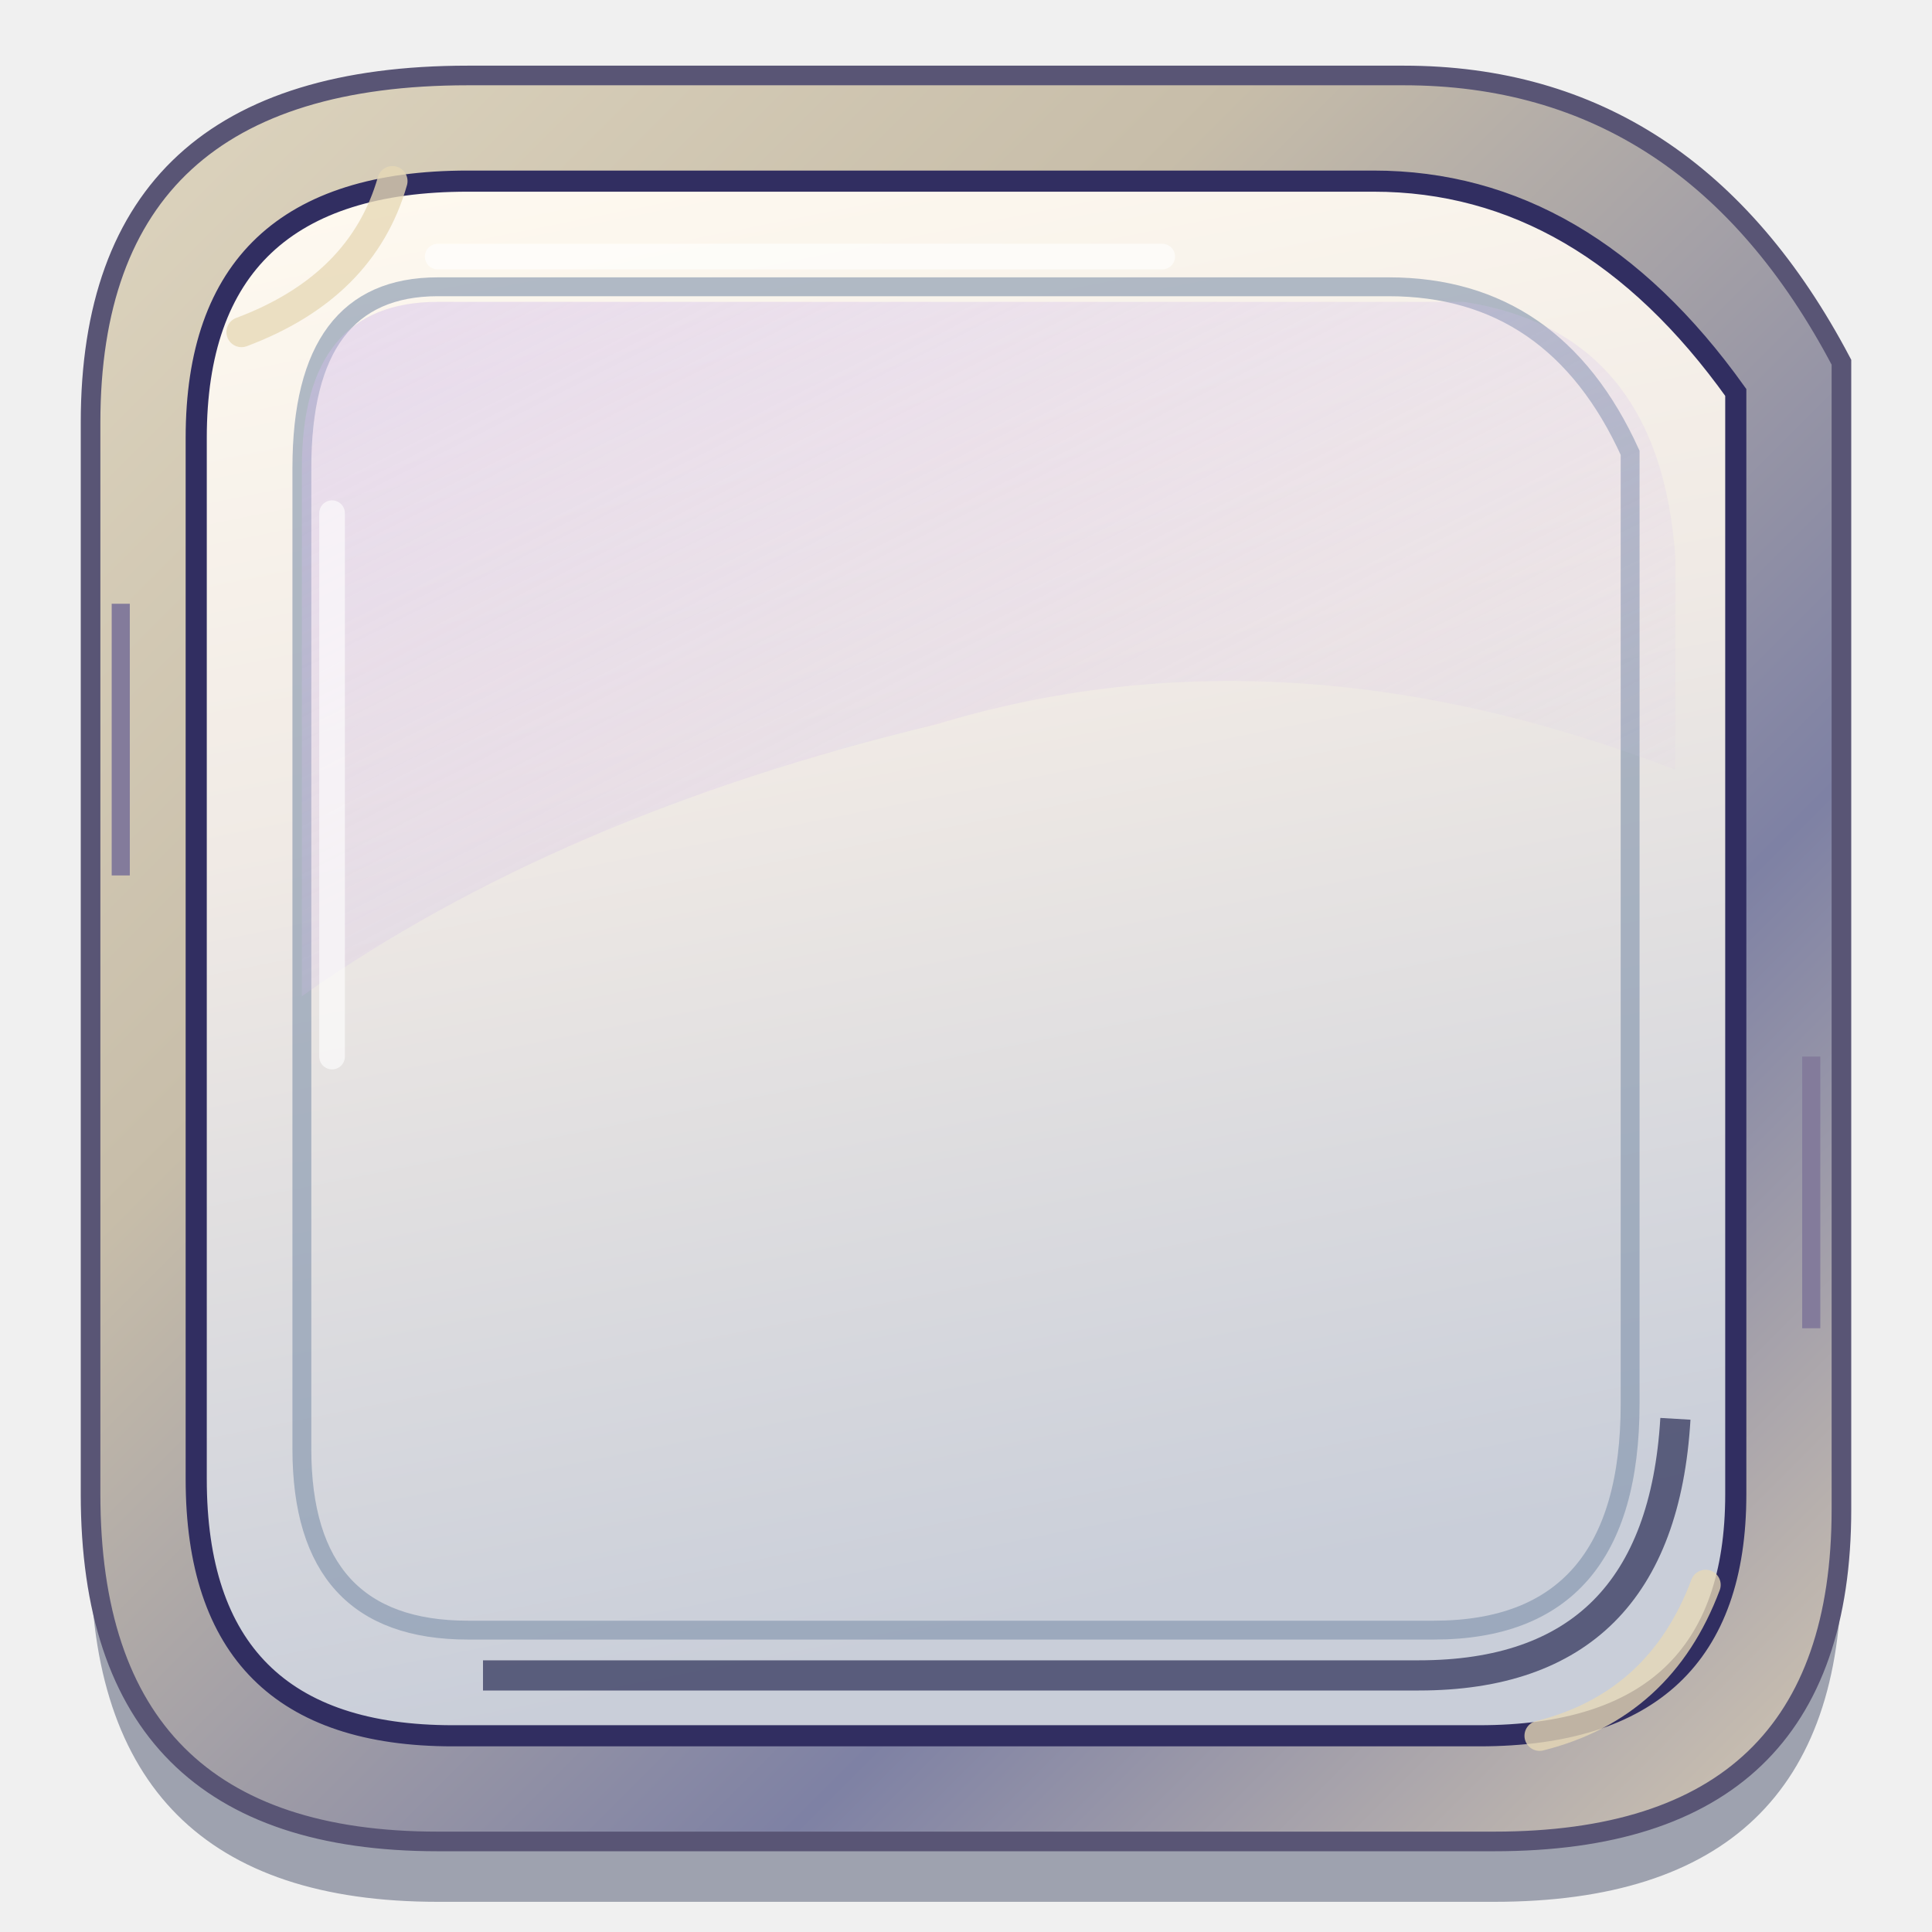
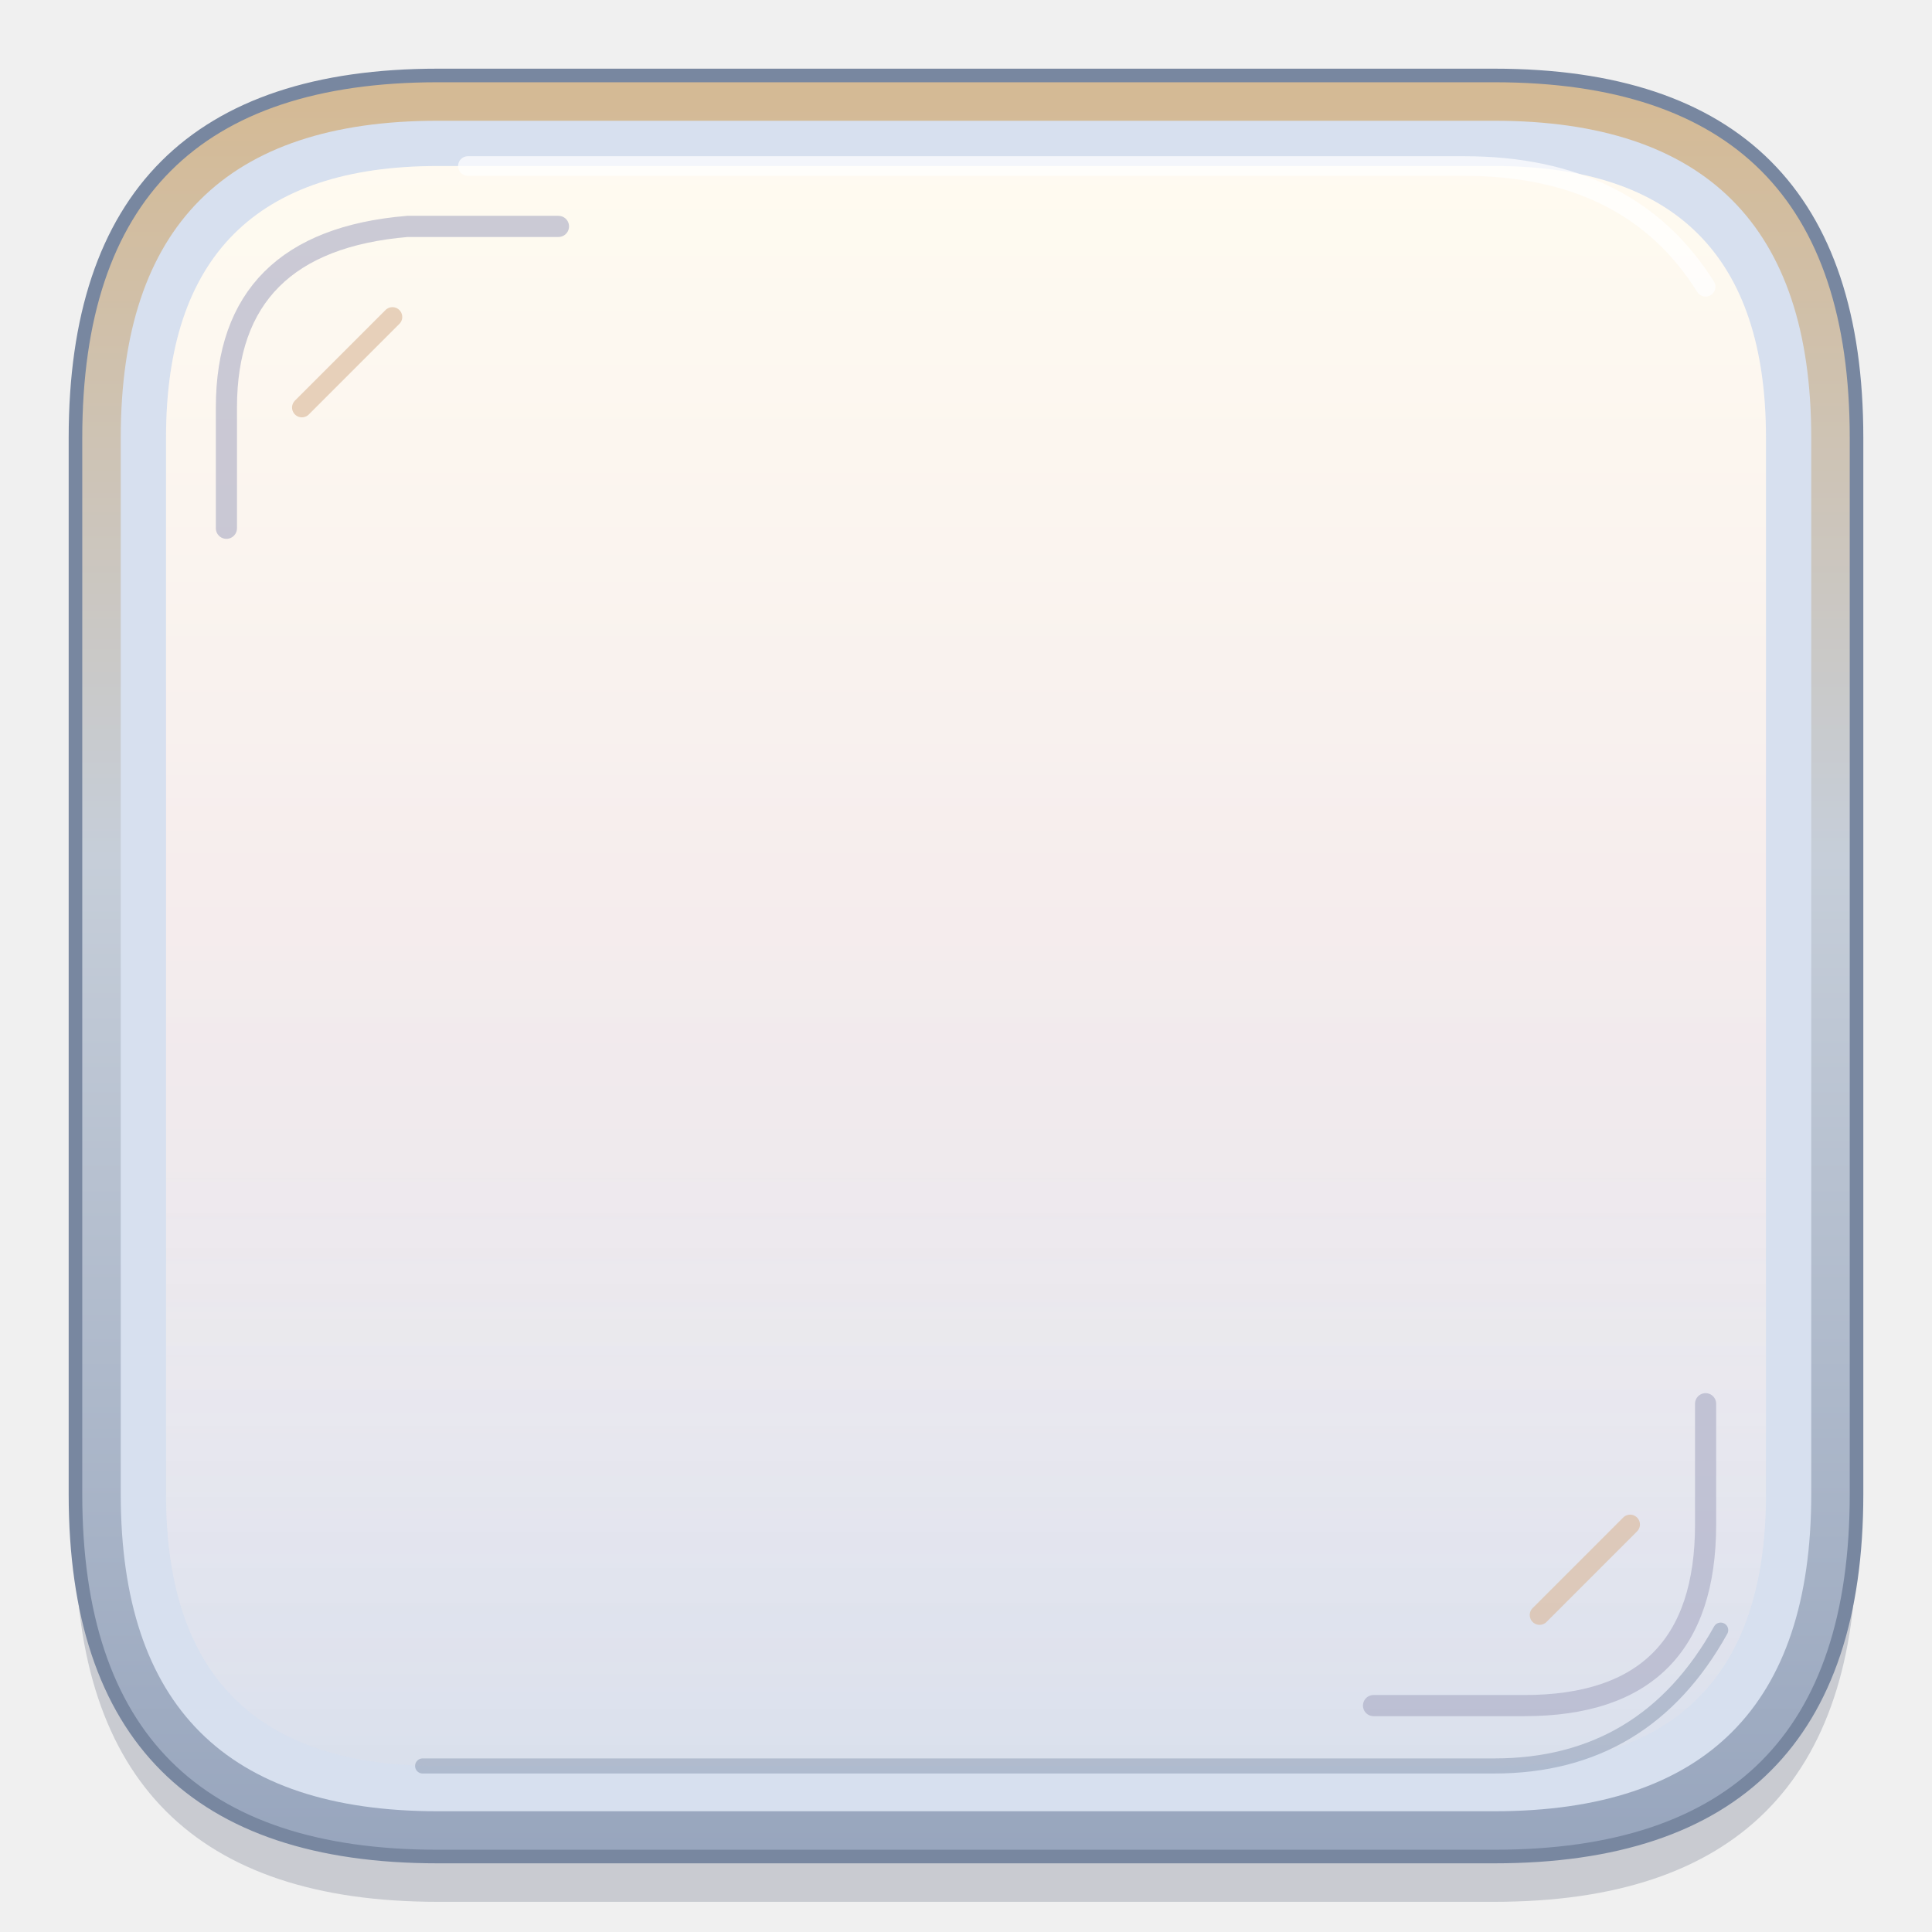
<svg xmlns="http://www.w3.org/2000/svg" width="128" height="128" viewBox="0 0 128 128">
  <defs>
-     <linearGradient id="bord" x1="0" y1="0" x2="1" y2="1">
-       <stop stop-color="#ded5bf" />
-       <stop offset=".33" stop-color="#c7bda9" />
-       <stop offset=".7" stop-color="#7e81a4" />
-       <stop offset="1" stop-color="#d3c7b2" />
+     <linearGradient id="bord" x1="0" y1="0" x2="0" y2="1">
+       <stop stop-color="#d5b992" />
+       <stop offset=".44" stop-color="#c6ced9" />
+       <stop offset="1" stop-color="#97a5bd" />
    </linearGradient>
-     <linearGradient id="email" x1="0" y1="0" x2=".2" y2="1">
-       <stop stop-color="#fffaf0" />
-       <stop offset=".42" stop-color="#f0eae5" />
-       <stop offset="1" stop-color="#c9ced9" />
+     <linearGradient id="email" x1="0" y1="0" x2="0" y2="1">
+       <stop stop-color="#fff9ec" />
+       <stop offset=".48" stop-color="#f4ebec" />
+       <stop offset="1" stop-color="#e1e6f1" />
    </linearGradient>
-     <linearGradient id="lueur" x1="0" y1="0" x2="1" y2="1">
-       <stop stop-color="#d1bceb" stop-opacity=".45" />
-       <stop offset="1" stop-color="#d1bceb" stop-opacity="0" />
+     <linearGradient id="lueur" x1="0" y1="0" x2="0" y2="1">
+       <stop stop-color="#ffffff" stop-opacity=".24" />
+       <stop offset=".6" stop-color="#ffffff" stop-opacity="0" />
+       <stop offset="1" stop-color="#7e8fb0" stop-opacity=".07" />
    </linearGradient>
  </defs>
-   <path d="M31 5H93Q112 5 122 24V100Q122 122 99 122H29Q6 122 6 99V28Q6 5 31 5Z" fill="#172344" opacity=".38" transform="translate(0 4)" />
-   <path d="M31 5H93Q112 5 122 24V100Q122 122 99 122H29Q6 122 6 99V28Q6 5 31 5Z" fill="url(#bord)" stroke="#595575" stroke-width="1.3" />
-   <path d="M31 12H91Q105 12 115 26V99Q115 115 98 115H30Q13 115 13 98V29Q13 12 31 12Z" fill="url(#email)" stroke="#312e61" stroke-width="1.4" />
-   <path d="M29 19H92Q103 19 108 30V93Q108 108 95 108H31Q20 108 20 96V31Q20 19 29 19Z" fill="none" stroke="#7f91aa" stroke-opacity=".6" stroke-width="1.25" />
-   <path d="M29 20H97Q110 22 111 37V51Q85 41 62 48Q37 54 20 66V31Q20 20 29 20Z" fill="url(#lueur)" />
-   <path d="M29 17h48M22 34v36" stroke="#ffffff" stroke-opacity=".62" stroke-width="1.7" stroke-linecap="round" />
-   <path d="M32 111H94Q110 111 111 94" fill="none" stroke="#252851" stroke-opacity=".68" stroke-width="2" />
-   <path d="M26 12q-2 7-10 10M102 115q8-2 11-10" fill="none" stroke="#e7d8b6" stroke-opacity=".78" stroke-width="2" stroke-linecap="round" />
-   <path d="M8 40v18M120 70v18" fill="none" stroke="#837b9b" stroke-width="1.2" />
+   <path d="M29 5H99Q123 5 123 29V99Q123 123 99 123H29Q5 123 5 99V29Q5 5 29 5Z" fill="#142442" opacity=".18" transform="translate(0 3)" />
+   <path d="M29 5H99Q123 5 123 29V99Q123 123 99 123H29Q5 123 5 99V29Q5 5 29 5Z" fill="url(#bord)" stroke="#7887a0" stroke-width=".9" />
+   <path d="M29 8H99Q120 8 120 29V99Q120 120 99 120H29Q8 120 8 99V29Q8 8 29 8Z" fill="#d7e0ef" />
+   <path d="M29 11H99Q117 11 117 29V99Q117 117 99 117H29Q11 117 11 99V29Q11 11 29 11Z" fill="url(#email)" />
+   <path d="M29 11H99Q117 11 117 29V99Q117 117 99 117H29Q11 117 11 99V29Q11 11 29 11Z" fill="url(#lueur)" />
+   <path d="M31 11H97Q108 11 113 19" fill="none" stroke="#ffffff" stroke-opacity=".72" stroke-width="1.3" stroke-linecap="round" />
+   <path d="M28 117H99Q109 117 114 108" fill="none" stroke="#8190a9" stroke-opacity=".46" stroke-width="1" stroke-linecap="round" />
+   <path d="M15 35V27Q15 16 27 15H37M113 93v8q0 12-12 12H91" fill="none" stroke="#a6a7c1" stroke-opacity=".58" stroke-width="1.4" stroke-linecap="round" />
+   <path d="M20 27 26 21M108 101l-6 6" fill="none" stroke="#d9b89a" stroke-opacity=".62" stroke-width="1.3" stroke-linecap="round" />
</svg>
